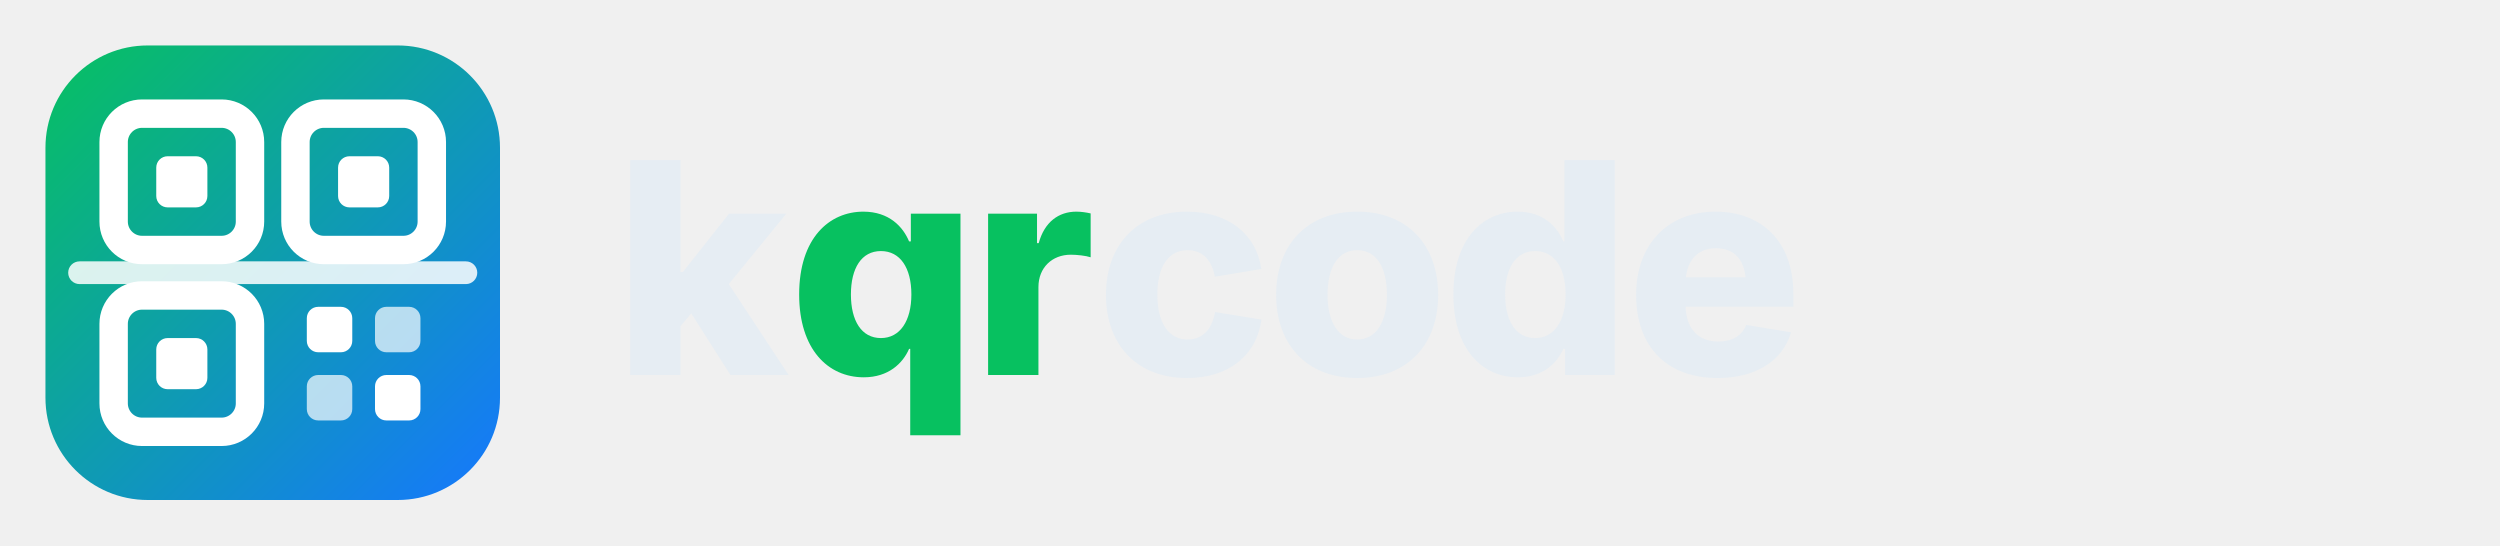
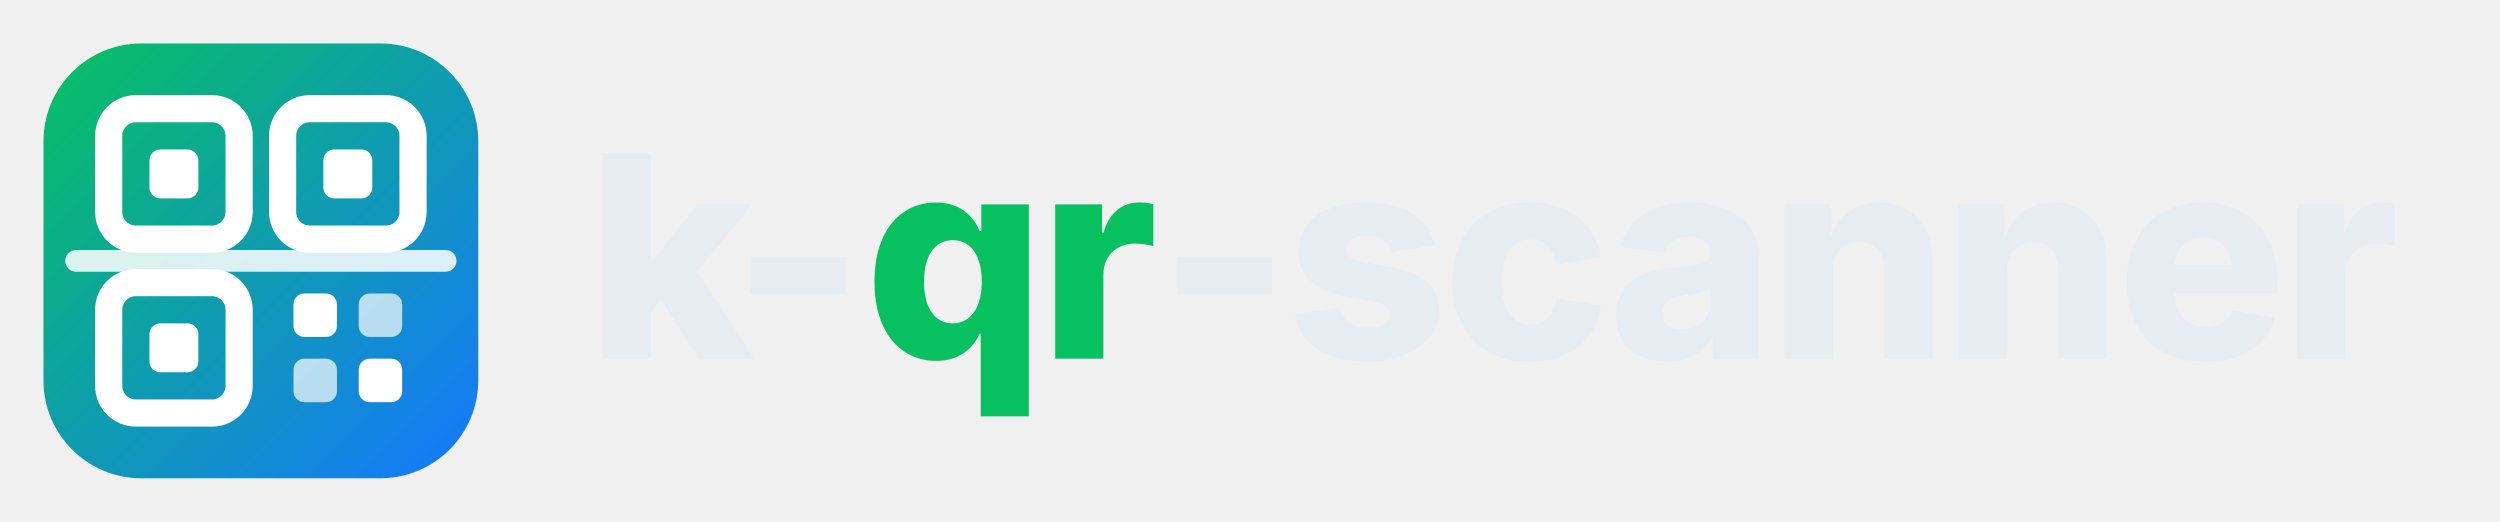
- <svg xmlns="http://www.w3.org/2000/svg" width="440" height="96" viewBox="0 0 440 96" role="img" aria-label="kqrcode">
+ <svg xmlns="http://www.w3.org/2000/svg" width="460" height="96" viewBox="0 0 460 96" role="img" aria-label="k-qr-scanner">
  <defs>
    <linearGradient id="g" x1="0" y1="0" x2="1" y2="1">
      <stop offset="0" stop-color="#07c160" />
      <stop offset="1" stop-color="#1677ff" />
    </linearGradient>
  </defs>
  <g transform="translate(8 8)">
    <rect x="0" y="0" width="80" height="80" rx="18" fill="url(#g)" />
    <rect x="12" y="12" width="24" height="24" rx="5" fill="none" stroke="#fff" stroke-width="5" />
    <rect x="19.5" y="19.5" width="9" height="9" rx="2" fill="#fff" />
    <rect x="44" y="12" width="24" height="24" rx="5" fill="none" stroke="#fff" stroke-width="5" />
    <rect x="51.5" y="19.5" width="9" height="9" rx="2" fill="#fff" />
    <rect x="12" y="44" width="24" height="24" rx="5" fill="none" stroke="#fff" stroke-width="5" />
    <rect x="19.5" y="51.5" width="9" height="9" rx="2" fill="#fff" />
    <rect x="46" y="46" width="8" height="8" rx="2" fill="#fff" />
    <rect x="58" y="46" width="8" height="8" rx="2" fill="#fff" opacity=".7" />
    <rect x="46" y="58" width="8" height="8" rx="2" fill="#fff" opacity=".7" />
    <rect x="58" y="58" width="8" height="8" rx="2" fill="#fff" />
    <rect x="4" y="38" width="72" height="4" rx="2" fill="#fff" opacity=".85" />
  </g>
-   <text x="108" y="66" font-family="Inter, 'Segoe UI', system-ui, -apple-system, sans-serif" font-size="52" font-weight="800" letter-spacing="-1" fill="#e6edf3">k<tspan fill="#07c160">qr</tspan>code</text>
+   <text x="108" y="66" font-family="Inter, 'Segoe UI', system-ui, -apple-system, sans-serif" font-size="52" font-weight="800" letter-spacing="-1" fill="#e6edf3">k-<tspan fill="#07c160">qr</tspan>-scanner</text>
</svg>
